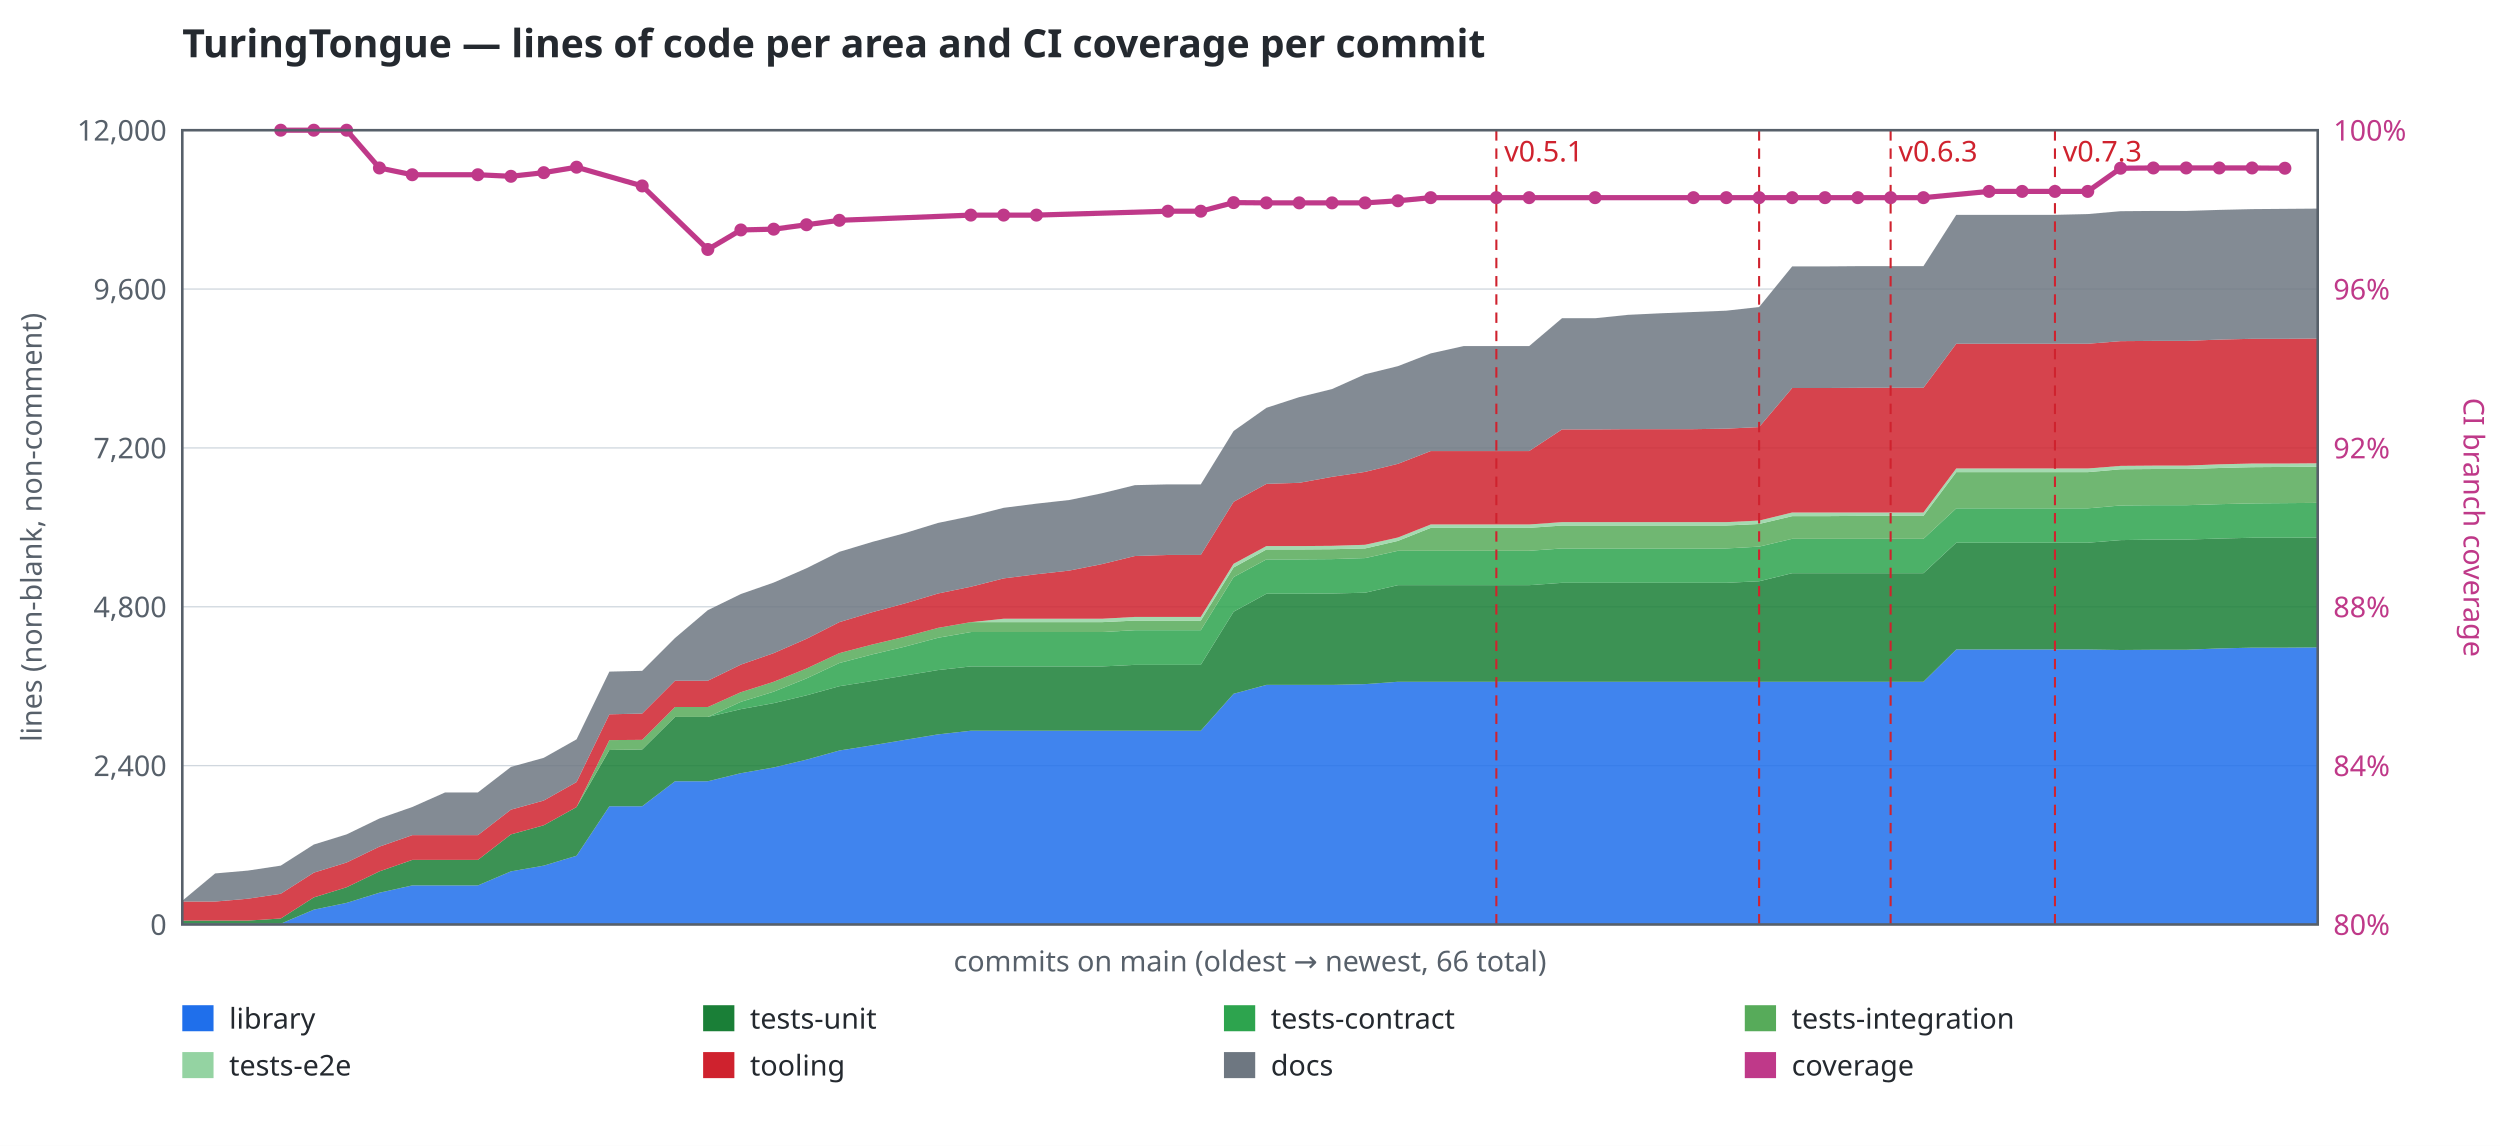
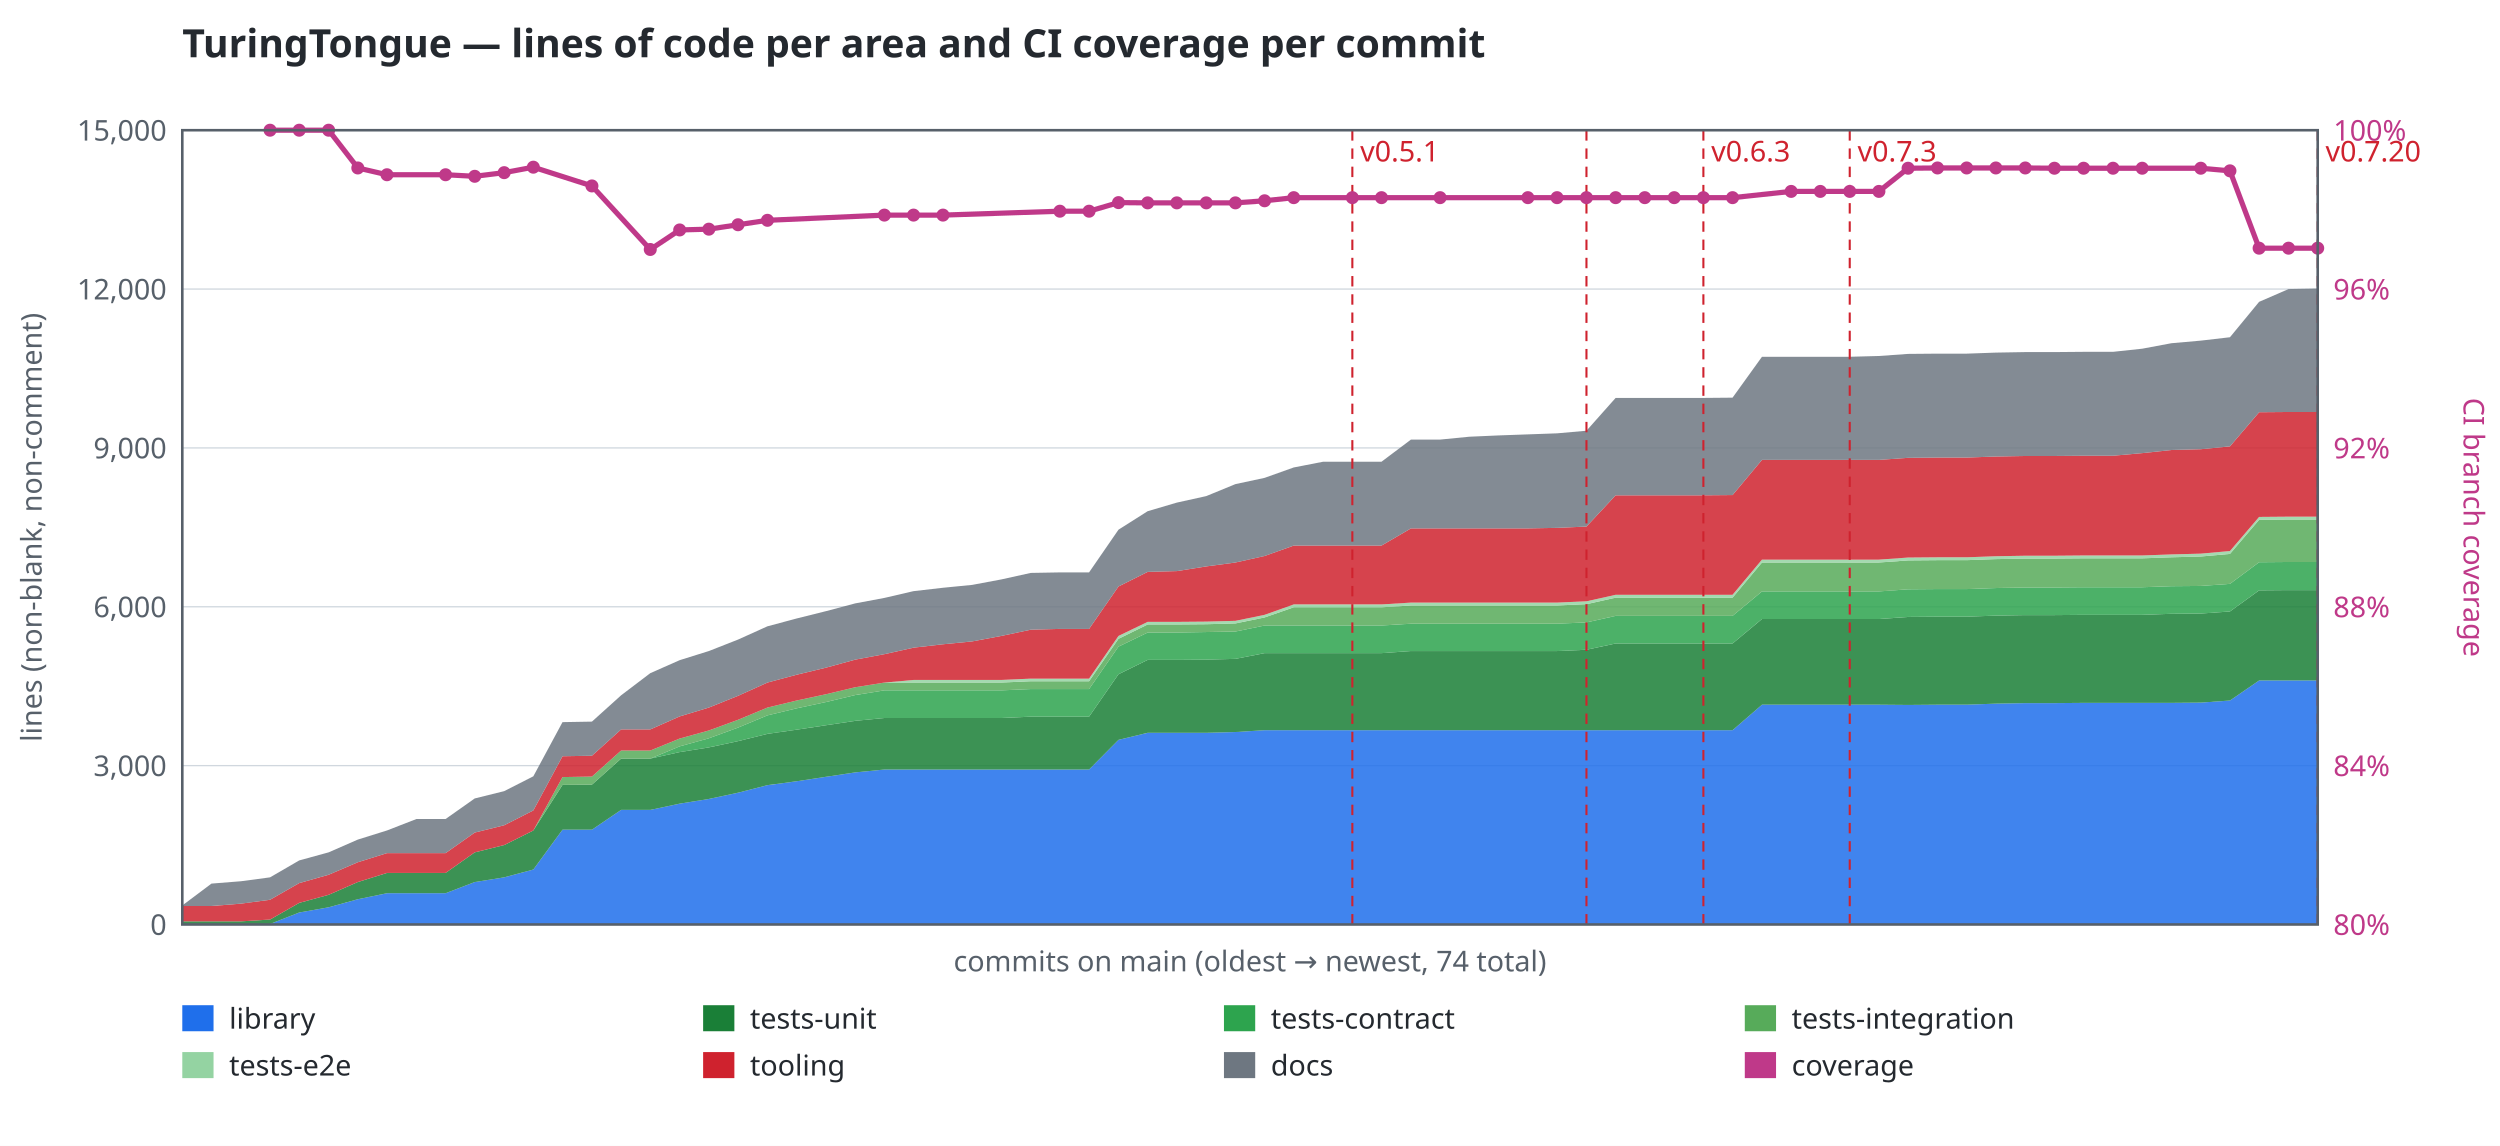
<svg xmlns="http://www.w3.org/2000/svg" width="960" height="440" viewBox="0 0 960 440" font-family="sans-serif" font-size="11">
  <rect width="960" height="440" fill="#ffffff" />
  <text x="70" y="22" font-size="15" font-weight="bold" fill="#24292f">TuringTongue — lines of code per area and CI coverage per commit</text>
  <line x1="70" x2="890" y1="355.0" y2="355.0" stroke="#d0d7de" stroke-width="0.5" />
  <text x="64" y="359.0" text-anchor="end" fill="#57606a">0</text>
  <text x="896" y="359.0" fill="#bf3989">80%</text>
  <line x1="70" x2="890" y1="294.0" y2="294.0" stroke="#d0d7de" stroke-width="0.5" />
-   <text x="64" y="298.0" text-anchor="end" fill="#57606a">2,400</text>
+   <text x="64" y="298.0" text-anchor="end" fill="#57606a">3,000</text>
  <text x="896" y="298.0" fill="#bf3989">84%</text>
  <line x1="70" x2="890" y1="233.0" y2="233.0" stroke="#d0d7de" stroke-width="0.5" />
-   <text x="64" y="237.0" text-anchor="end" fill="#57606a">4,800</text>
+   <text x="64" y="237.0" text-anchor="end" fill="#57606a">6,000</text>
  <text x="896" y="237.0" fill="#bf3989">88%</text>
  <line x1="70" x2="890" y1="172.0" y2="172.0" stroke="#d0d7de" stroke-width="0.5" />
-   <text x="64" y="176.0" text-anchor="end" fill="#57606a">7,200</text>
+   <text x="64" y="176.0" text-anchor="end" fill="#57606a">9,000</text>
  <text x="896" y="176.0" fill="#bf3989">92%</text>
  <line x1="70" x2="890" y1="111.0" y2="111.0" stroke="#d0d7de" stroke-width="0.5" />
-   <text x="64" y="115.0" text-anchor="end" fill="#57606a">9,600</text>
+   <text x="64" y="115.0" text-anchor="end" fill="#57606a">12,000</text>
  <text x="896" y="115.0" fill="#bf3989">96%</text>
  <line x1="70" x2="890" y1="50.0" y2="50.0" stroke="#d0d7de" stroke-width="0.5" />
-   <text x="64" y="54.0" text-anchor="end" fill="#57606a">12,000</text>
+   <text x="64" y="54.0" text-anchor="end" fill="#57606a">15,000</text>
  <text x="896" y="54.0" fill="#bf3989">100%</text>
-   <polygon points="70.0,354.7 82.6,354.7 95.2,354.7 107.8,354.7 120.5,349.3 133.1,346.7 145.7,342.8 158.3,340.0 170.9,340.0 183.5,340.0 196.2,334.6 208.8,332.4 221.4,328.6 234.0,309.6 246.6,309.6 259.2,300.0 271.8,300.0 284.5,296.9 297.1,294.7 309.7,291.7 322.3,288.2 334.9,286.2 347.5,284.1 360.2,282.0 372.8,280.6 385.4,280.6 398.0,280.6 410.6,280.6 423.2,280.6 435.8,280.6 448.5,280.6 461.1,280.6 473.7,266.4 486.3,263.0 498.9,263.0 511.5,263.0 524.2,262.7 536.8,261.8 549.4,261.8 562.0,261.8 574.6,261.8 587.2,261.8 599.8,261.8 612.5,261.8 625.1,261.8 637.7,261.8 650.3,261.8 662.9,261.8 675.5,261.8 688.2,261.8 700.8,261.8 713.4,261.8 726.0,261.8 738.6,261.8 751.2,249.4 763.8,249.4 776.5,249.4 789.1,249.4 801.7,249.4 814.3,249.6 826.9,249.5 839.5,249.5 852.2,249.0 864.8,248.7 877.4,248.7 890.0,248.6 890.0,355.0 877.4,355.0 864.8,355.0 852.2,355.0 839.5,355.0 826.9,355.0 814.3,355.0 801.7,355.0 789.1,355.0 776.5,355.0 763.8,355.0 751.2,355.0 738.6,355.0 726.0,355.0 713.4,355.0 700.8,355.0 688.2,355.0 675.5,355.0 662.9,355.0 650.3,355.0 637.7,355.0 625.1,355.0 612.5,355.0 599.8,355.0 587.2,355.0 574.6,355.0 562.0,355.0 549.4,355.0 536.8,355.0 524.2,355.0 511.5,355.0 498.9,355.0 486.3,355.0 473.7,355.0 461.1,355.0 448.5,355.0 435.8,355.0 423.2,355.0 410.6,355.0 398.0,355.0 385.4,355.0 372.8,355.0 360.2,355.0 347.5,355.0 334.9,355.0 322.3,355.0 309.7,355.0 297.1,355.0 284.5,355.0 271.8,355.0 259.2,355.0 246.6,355.0 234.0,355.0 221.4,355.0 208.8,355.0 196.2,355.0 183.5,355.0 170.9,355.0 158.3,355.0 145.7,355.0 133.1,355.0 120.5,355.0 107.8,355.0 95.2,355.0 82.6,355.0 70.0,355.0" fill="#1f6feb" fill-opacity="0.85" />
-   <polygon points="70.0,353.5 82.6,353.5 95.2,353.5 107.8,352.7 120.5,344.6 133.1,340.7 145.7,334.6 158.3,330.2 170.9,330.2 183.5,330.2 196.2,320.4 208.8,316.9 221.4,309.9 234.0,288.0 246.6,287.8 259.2,275.3 271.8,275.3 284.5,272.3 297.1,270.0 309.7,267.0 322.3,263.5 334.9,261.5 347.5,259.4 360.2,257.3 372.8,255.9 385.4,255.9 398.0,255.9 410.6,255.9 423.2,255.9 435.8,255.3 448.5,255.3 461.1,255.3 473.7,234.9 486.3,228.0 498.9,228.0 511.5,227.9 524.2,227.6 536.8,224.7 549.4,224.7 562.0,224.7 574.6,224.7 587.2,224.7 599.8,223.8 612.5,223.8 625.1,223.8 637.7,223.8 650.3,223.8 662.9,223.8 675.5,223.2 688.2,220.1 700.8,220.1 713.4,220.1 726.0,220.1 738.6,220.1 751.2,208.4 763.8,208.4 776.5,208.4 789.1,208.4 801.7,208.4 814.3,207.4 826.9,207.2 839.5,207.2 852.2,206.8 864.8,206.5 877.4,206.5 890.0,206.4 890.0,248.6 877.4,248.7 864.8,248.7 852.2,249.0 839.5,249.5 826.9,249.5 814.3,249.6 801.7,249.4 789.1,249.4 776.5,249.4 763.8,249.4 751.2,249.4 738.6,261.8 726.0,261.8 713.4,261.8 700.8,261.8 688.2,261.8 675.5,261.8 662.9,261.8 650.3,261.8 637.7,261.8 625.1,261.8 612.5,261.8 599.8,261.8 587.2,261.8 574.6,261.8 562.0,261.8 549.4,261.8 536.8,261.8 524.2,262.7 511.5,263.0 498.9,263.0 486.3,263.0 473.7,266.4 461.1,280.6 448.5,280.6 435.8,280.6 423.2,280.6 410.6,280.6 398.0,280.6 385.4,280.6 372.8,280.6 360.2,282.0 347.5,284.1 334.9,286.2 322.3,288.2 309.7,291.7 297.1,294.7 284.5,296.9 271.8,300.0 259.2,300.0 246.6,309.6 234.0,309.6 221.4,328.6 208.8,332.4 196.2,334.6 183.5,340.0 170.9,340.0 158.3,340.0 145.7,342.8 133.1,346.7 120.5,349.3 107.8,354.7 95.2,354.7 82.6,354.7 70.0,354.7" fill="#1a7f37" fill-opacity="0.85" />
-   <polygon points="70.0,353.5 82.6,353.5 95.2,353.5 107.8,352.7 120.5,344.6 133.1,340.7 145.7,334.6 158.3,330.2 170.9,330.2 183.5,330.2 196.2,320.4 208.8,316.9 221.4,309.9 234.0,288.0 246.6,287.8 259.2,275.3 271.8,275.3 284.5,269.5 297.1,265.6 309.7,260.5 322.3,254.6 334.9,251.3 347.5,248.3 360.2,244.9 372.8,242.7 385.4,242.7 398.0,242.7 410.6,242.7 423.2,242.7 435.8,242.0 448.5,242.0 461.1,242.0 473.7,221.6 486.3,214.8 498.9,214.8 511.5,214.7 524.2,214.3 536.8,211.5 549.4,211.5 562.0,211.5 574.6,211.5 587.2,211.5 599.8,210.6 612.5,210.6 625.1,210.6 637.7,210.6 650.3,210.6 662.9,210.6 675.5,209.9 688.2,206.9 700.8,206.9 713.4,206.9 726.0,206.9 738.6,206.9 751.2,195.2 763.8,195.2 776.5,195.2 789.1,195.2 801.7,195.2 814.3,194.1 826.9,194.0 839.5,194.0 852.2,193.6 864.8,193.3 877.4,193.2 890.0,193.1 890.0,206.4 877.4,206.5 864.8,206.5 852.2,206.8 839.5,207.2 826.9,207.2 814.3,207.4 801.7,208.4 789.1,208.4 776.5,208.4 763.8,208.4 751.2,208.4 738.6,220.1 726.0,220.1 713.4,220.1 700.8,220.1 688.2,220.1 675.5,223.2 662.9,223.8 650.3,223.8 637.7,223.8 625.1,223.8 612.5,223.8 599.8,223.8 587.2,224.7 574.6,224.7 562.0,224.7 549.4,224.7 536.8,224.7 524.2,227.6 511.5,227.9 498.9,228.0 486.3,228.0 473.7,234.9 461.1,255.3 448.5,255.3 435.8,255.3 423.2,255.9 410.6,255.9 398.0,255.9 385.4,255.9 372.8,255.9 360.2,257.3 347.5,259.4 334.9,261.5 322.3,263.5 309.7,267.0 297.1,270.0 284.5,272.3 271.8,275.3 259.2,275.3 246.6,287.8 234.0,288.0 221.4,309.9 208.8,316.9 196.2,320.4 183.5,330.2 170.9,330.2 158.3,330.2 145.7,334.6 133.1,340.7 120.5,344.6 107.8,352.7 95.2,353.5 82.6,353.5 70.0,353.5" fill="#2da44e" fill-opacity="0.85" />
-   <polygon points="70.0,353.5 82.6,353.5 95.2,353.5 107.8,352.7 120.5,344.6 133.1,340.7 145.7,334.6 158.3,330.2 170.9,330.2 183.5,330.2 196.2,320.4 208.8,316.9 221.4,309.9 234.0,284.2 246.6,284.1 259.2,271.5 271.8,271.5 284.5,265.8 297.1,261.8 309.7,256.7 322.3,250.8 334.9,247.5 347.5,244.5 360.2,241.1 372.8,238.9 385.4,238.9 398.0,238.9 410.6,238.9 423.2,238.9 435.8,238.3 448.5,238.3 461.1,238.3 473.7,217.9 486.3,211.0 498.9,211.0 511.5,210.9 524.2,210.6 536.8,207.7 549.4,202.7 562.0,202.7 574.6,202.7 587.2,202.7 599.8,201.8 612.5,201.8 625.1,201.8 637.7,201.8 650.3,201.8 662.9,201.8 675.5,201.2 688.2,198.2 700.8,198.2 713.4,198.1 726.0,198.1 738.6,198.1 751.2,181.3 763.8,181.3 776.5,181.3 789.1,181.3 801.7,181.3 814.3,180.2 826.9,180.1 839.5,180.1 852.2,179.7 864.8,179.4 877.4,179.3 890.0,179.2 890.0,193.1 877.4,193.2 864.8,193.3 852.2,193.6 839.5,194.0 826.9,194.0 814.3,194.1 801.7,195.2 789.1,195.2 776.5,195.2 763.8,195.2 751.2,195.2 738.6,206.9 726.0,206.9 713.4,206.9 700.8,206.9 688.2,206.9 675.5,209.9 662.9,210.6 650.3,210.6 637.7,210.6 625.1,210.6 612.5,210.6 599.8,210.6 587.2,211.5 574.6,211.5 562.0,211.5 549.4,211.5 536.8,211.5 524.2,214.3 511.5,214.7 498.9,214.8 486.3,214.8 473.7,221.6 461.1,242.0 448.5,242.0 435.8,242.0 423.2,242.7 410.6,242.7 398.0,242.7 385.4,242.7 372.8,242.7 360.2,244.9 347.5,248.3 334.9,251.3 322.3,254.6 309.7,260.5 297.1,265.6 284.5,269.5 271.8,275.3 259.2,275.3 246.6,287.8 234.0,288.0 221.4,309.9 208.8,316.9 196.2,320.4 183.5,330.2 170.9,330.2 158.3,330.2 145.7,334.6 133.1,340.7 120.5,344.6 107.8,352.7 95.2,353.5 82.6,353.5 70.0,353.5" fill="#57ab5a" fill-opacity="0.85" />
-   <polygon points="70.0,353.5 82.6,353.5 95.2,353.5 107.8,352.7 120.5,344.6 133.1,340.7 145.7,334.6 158.3,330.2 170.9,330.2 183.5,330.2 196.2,320.4 208.8,316.9 221.4,309.9 234.0,284.2 246.6,284.1 259.2,271.5 271.8,271.5 284.5,265.8 297.1,261.8 309.7,256.7 322.3,250.8 334.9,247.5 347.5,244.5 360.2,241.1 372.8,238.9 385.4,237.6 398.0,237.6 410.6,237.6 423.2,237.6 435.8,236.9 448.5,236.9 461.1,236.9 473.7,216.5 486.3,209.7 498.9,209.7 511.5,209.6 524.2,209.2 536.8,206.4 549.4,201.4 562.0,201.4 574.6,201.4 587.2,201.4 599.8,200.5 612.5,200.5 625.1,200.5 637.7,200.5 650.3,200.5 662.9,200.5 675.5,199.9 688.2,196.8 700.8,196.8 713.4,196.8 726.0,196.8 738.6,196.8 751.2,179.9 763.8,179.9 776.5,179.9 789.1,179.9 801.7,179.9 814.3,178.9 826.9,178.8 839.5,178.8 852.2,178.3 864.8,178.0 877.4,178.0 890.0,177.9 890.0,179.2 877.4,179.3 864.8,179.4 852.2,179.7 839.5,180.1 826.9,180.1 814.3,180.2 801.7,181.3 789.1,181.3 776.5,181.3 763.8,181.3 751.2,181.3 738.6,198.1 726.0,198.1 713.4,198.1 700.8,198.2 688.2,198.2 675.5,201.2 662.9,201.8 650.3,201.8 637.7,201.8 625.1,201.8 612.5,201.8 599.8,201.8 587.2,202.7 574.6,202.7 562.0,202.7 549.4,202.7 536.8,207.7 524.2,210.6 511.5,210.9 498.9,211.0 486.3,211.0 473.7,217.9 461.1,238.3 448.5,238.3 435.8,238.3 423.2,238.9 410.6,238.9 398.0,238.9 385.4,238.9 372.8,238.9 360.2,241.1 347.5,244.5 334.9,247.5 322.3,250.8 309.7,256.7 297.1,261.8 284.5,265.8 271.8,271.5 259.2,271.5 246.6,284.1 234.0,284.2 221.4,309.9 208.8,316.9 196.2,320.4 183.5,330.2 170.9,330.2 158.3,330.2 145.7,334.6 133.1,340.7 120.5,344.6 107.8,352.7 95.2,353.5 82.6,353.5 70.0,353.5" fill="#94d3a2" fill-opacity="0.85" />
-   <polygon points="70.0,346.2 82.6,346.2 95.2,345.1 107.8,343.2 120.5,335.1 133.1,331.2 145.7,325.1 158.3,320.7 170.9,320.7 183.5,320.7 196.2,310.9 208.8,307.4 221.4,300.3 234.0,274.3 246.6,274.0 259.2,261.4 271.8,261.4 284.5,255.2 297.1,250.8 309.7,245.3 322.3,238.9 334.9,235.1 347.5,231.7 360.2,227.9 372.8,225.3 385.4,222.1 398.0,220.5 410.6,219.1 423.2,216.6 435.8,213.5 448.5,213.1 461.1,213.1 473.7,192.7 486.3,185.8 498.9,185.4 511.5,183.1 524.2,181.2 536.8,178.1 549.4,173.2 562.0,173.2 574.6,173.2 587.2,173.2 599.8,164.9 612.5,164.9 625.1,164.8 637.7,164.8 650.3,164.8 662.9,164.6 675.5,164.0 688.2,149.0 700.8,149.0 713.4,148.9 726.0,148.9 738.6,148.9 751.2,132.0 763.8,132.0 776.5,132.0 789.1,132.0 801.7,132.0 814.3,131.0 826.9,130.9 839.5,130.9 852.2,130.4 864.8,130.1 877.4,130.1 890.0,130.0 890.0,177.9 877.4,178.0 864.8,178.0 852.2,178.3 839.5,178.8 826.9,178.8 814.3,178.9 801.7,179.9 789.1,179.9 776.5,179.9 763.8,179.9 751.2,179.9 738.6,196.8 726.0,196.8 713.4,196.8 700.8,196.8 688.2,196.8 675.5,199.9 662.9,200.5 650.3,200.5 637.7,200.5 625.1,200.5 612.5,200.5 599.8,200.5 587.2,201.4 574.6,201.4 562.0,201.4 549.4,201.4 536.8,206.4 524.2,209.2 511.5,209.6 498.9,209.7 486.3,209.7 473.7,216.5 461.1,236.9 448.5,236.9 435.8,236.9 423.2,237.6 410.6,237.6 398.0,237.6 385.4,237.6 372.8,238.9 360.2,241.1 347.5,244.5 334.9,247.5 322.3,250.8 309.7,256.7 297.1,261.8 284.5,265.8 271.8,271.5 259.2,271.5 246.6,284.1 234.0,284.2 221.4,309.9 208.8,316.9 196.2,320.4 183.5,330.2 170.9,330.2 158.3,330.2 145.7,334.6 133.1,340.7 120.5,344.6 107.8,352.7 95.2,353.5 82.6,353.5 70.0,353.5" fill="#cf222e" fill-opacity="0.85" />
-   <polygon points="70.0,345.9 82.6,335.4 95.2,334.3 107.8,332.4 120.5,324.3 133.1,320.4 145.7,314.3 158.3,309.9 170.9,304.3 183.5,304.3 196.2,294.5 208.8,291.0 221.4,283.9 234.0,257.9 246.6,257.6 259.2,245.0 271.8,234.3 284.5,228.1 297.1,223.7 309.7,218.2 322.3,211.9 334.9,208.1 347.5,204.7 360.2,200.8 372.8,198.2 385.4,195.0 398.0,193.4 410.6,192.0 423.2,189.4 435.8,186.3 448.5,186.0 461.1,186.0 473.7,165.5 486.3,156.6 498.9,152.5 511.5,149.4 524.2,143.7 536.8,140.6 549.4,135.7 562.0,132.9 574.6,132.9 587.2,132.9 599.8,122.2 612.5,122.2 625.1,120.9 637.7,120.3 650.3,119.8 662.9,119.3 675.5,117.9 688.2,102.3 700.8,102.3 713.4,102.2 726.0,102.2 738.6,102.2 751.2,82.5 763.8,82.5 776.5,82.5 789.1,82.5 801.7,82.2 814.3,81.1 826.9,81.0 839.5,81.0 852.2,80.6 864.8,80.3 877.4,80.2 890.0,80.1 890.0,130.0 877.4,130.1 864.8,130.1 852.2,130.4 839.5,130.9 826.9,130.9 814.3,131.0 801.7,132.0 789.1,132.0 776.5,132.0 763.8,132.0 751.2,132.0 738.6,148.9 726.0,148.9 713.4,148.9 700.8,149.0 688.2,149.0 675.5,164.0 662.9,164.6 650.3,164.8 637.7,164.8 625.1,164.8 612.5,164.9 599.8,164.9 587.2,173.2 574.6,173.2 562.0,173.2 549.4,173.2 536.8,178.1 524.2,181.2 511.5,183.1 498.9,185.4 486.3,185.8 473.7,192.7 461.1,213.1 448.5,213.1 435.8,213.5 423.2,216.6 410.6,219.1 398.0,220.5 385.4,222.1 372.8,225.3 360.2,227.9 347.5,231.7 334.9,235.1 322.3,238.9 309.7,245.3 297.1,250.8 284.5,255.2 271.8,261.4 259.2,261.4 246.6,274.0 234.0,274.3 221.4,300.3 208.8,307.4 196.2,310.9 183.5,320.7 170.9,320.7 158.3,320.7 145.7,325.1 133.1,331.2 120.5,335.1 107.8,343.2 95.2,345.1 82.6,346.2 70.0,346.2" fill="#6e7781" fill-opacity="0.85" />
-   <line x1="574.6" x2="574.6" y1="50" y2="355" stroke="#cf222e" stroke-width="0.8" stroke-dasharray="4,3" />
-   <line x1="675.5" x2="675.5" y1="50" y2="355" stroke="#cf222e" stroke-width="0.8" stroke-dasharray="4,3" />
-   <line x1="726.0" x2="726.0" y1="50" y2="355" stroke="#cf222e" stroke-width="0.8" stroke-dasharray="4,3" />
-   <line x1="789.1" x2="789.1" y1="50" y2="355" stroke="#cf222e" stroke-width="0.8" stroke-dasharray="4,3" />
-   <text x="577.6" y="62" fill="#cf222e">v0.5.1</text>
-   <text x="729.0" y="62" fill="#cf222e">v0.6.3</text>
-   <text x="792.1" y="62" fill="#cf222e">v0.7.3</text>
-   <polyline points="107.8,50.0 120.5,50.0 133.1,50.0 145.7,64.5 158.3,67.1 183.5,67.1 196.2,67.7 208.8,66.3 221.4,64.2 246.6,71.4 271.8,95.8 284.5,88.3 297.1,88.0 309.7,86.3 322.3,84.6 372.8,82.6 385.4,82.6 398.0,82.6 448.5,81.1 461.1,81.1 473.7,77.8 486.3,77.9 498.9,77.9 511.5,77.9 524.2,77.9 536.8,77.1 549.4,75.9 574.6,75.9 587.2,75.9 612.5,75.9 650.3,75.9 662.9,75.9 675.5,75.9 688.2,75.9 700.8,75.9 713.4,75.9 726.0,75.9 738.6,75.9 763.8,73.5 776.5,73.5 789.1,73.5 801.7,73.5 814.3,64.6 826.9,64.5 839.5,64.5 852.2,64.5 864.8,64.5 877.4,64.6" fill="none" stroke="#bf3989" stroke-width="2" />
-   <circle cx="107.8" cy="50.0" r="2.5" fill="#bf3989" />
-   <circle cx="120.5" cy="50.0" r="2.5" fill="#bf3989" />
-   <circle cx="133.1" cy="50.0" r="2.5" fill="#bf3989" />
-   <circle cx="145.7" cy="64.5" r="2.5" fill="#bf3989" />
-   <circle cx="158.3" cy="67.1" r="2.5" fill="#bf3989" />
-   <circle cx="183.5" cy="67.1" r="2.5" fill="#bf3989" />
-   <circle cx="196.2" cy="67.7" r="2.5" fill="#bf3989" />
-   <circle cx="208.8" cy="66.3" r="2.5" fill="#bf3989" />
-   <circle cx="221.4" cy="64.2" r="2.5" fill="#bf3989" />
-   <circle cx="246.6" cy="71.4" r="2.5" fill="#bf3989" />
-   <circle cx="271.8" cy="95.8" r="2.5" fill="#bf3989" />
-   <circle cx="284.5" cy="88.3" r="2.5" fill="#bf3989" />
-   <circle cx="297.1" cy="88.0" r="2.5" fill="#bf3989" />
-   <circle cx="309.7" cy="86.3" r="2.5" fill="#bf3989" />
-   <circle cx="322.3" cy="84.6" r="2.5" fill="#bf3989" />
-   <circle cx="372.8" cy="82.6" r="2.5" fill="#bf3989" />
-   <circle cx="385.4" cy="82.6" r="2.5" fill="#bf3989" />
-   <circle cx="398.0" cy="82.6" r="2.5" fill="#bf3989" />
-   <circle cx="448.5" cy="81.1" r="2.5" fill="#bf3989" />
-   <circle cx="461.1" cy="81.1" r="2.5" fill="#bf3989" />
-   <circle cx="473.7" cy="77.8" r="2.5" fill="#bf3989" />
-   <circle cx="486.3" cy="77.9" r="2.5" fill="#bf3989" />
-   <circle cx="498.9" cy="77.9" r="2.5" fill="#bf3989" />
-   <circle cx="511.5" cy="77.9" r="2.5" fill="#bf3989" />
-   <circle cx="524.2" cy="77.9" r="2.5" fill="#bf3989" />
-   <circle cx="536.8" cy="77.1" r="2.5" fill="#bf3989" />
-   <circle cx="549.4" cy="75.9" r="2.5" fill="#bf3989" />
-   <circle cx="574.6" cy="75.9" r="2.5" fill="#bf3989" />
-   <circle cx="587.2" cy="75.9" r="2.5" fill="#bf3989" />
-   <circle cx="612.5" cy="75.9" r="2.5" fill="#bf3989" />
-   <circle cx="650.3" cy="75.9" r="2.5" fill="#bf3989" />
-   <circle cx="662.9" cy="75.9" r="2.5" fill="#bf3989" />
-   <circle cx="675.5" cy="75.9" r="2.5" fill="#bf3989" />
-   <circle cx="688.2" cy="75.9" r="2.5" fill="#bf3989" />
-   <circle cx="700.8" cy="75.9" r="2.5" fill="#bf3989" />
-   <circle cx="713.4" cy="75.9" r="2.5" fill="#bf3989" />
-   <circle cx="726.0" cy="75.9" r="2.5" fill="#bf3989" />
-   <circle cx="738.6" cy="75.9" r="2.5" fill="#bf3989" />
-   <circle cx="763.8" cy="73.5" r="2.5" fill="#bf3989" />
-   <circle cx="776.5" cy="73.5" r="2.5" fill="#bf3989" />
-   <circle cx="789.1" cy="73.5" r="2.5" fill="#bf3989" />
-   <circle cx="801.7" cy="73.5" r="2.5" fill="#bf3989" />
-   <circle cx="814.3" cy="64.6" r="2.5" fill="#bf3989" />
-   <circle cx="826.9" cy="64.5" r="2.5" fill="#bf3989" />
-   <circle cx="839.5" cy="64.5" r="2.5" fill="#bf3989" />
-   <circle cx="852.2" cy="64.5" r="2.5" fill="#bf3989" />
-   <circle cx="864.8" cy="64.5" r="2.5" fill="#bf3989" />
-   <circle cx="877.4" cy="64.6" r="2.5" fill="#bf3989" />
+   <polygon points="70.0,354.8 81.2,354.8 92.5,354.8 103.7,354.8 114.9,350.4 126.2,348.4 137.4,345.3 148.6,343.0 159.9,343.0 171.1,343.0 182.3,338.7 193.6,336.9 204.8,333.9 216.0,318.6 227.3,318.6 238.5,311.0 249.7,311.0 261.0,308.6 272.2,306.8 283.4,304.4 294.7,301.5 305.9,300.0 317.1,298.3 328.4,296.6 339.6,295.5 350.8,295.5 362.1,295.5 373.3,295.5 384.5,295.5 395.8,295.5 407.0,295.5 418.2,295.5 429.5,284.1 440.7,281.4 451.9,281.4 463.2,281.4 474.4,281.1 485.6,280.4 496.8,280.4 508.1,280.4 519.3,280.4 530.5,280.4 541.8,280.4 553.0,280.4 564.2,280.4 575.5,280.4 586.7,280.4 597.9,280.4 609.2,280.4 620.4,280.4 631.6,280.4 642.9,280.4 654.1,280.4 665.3,280.4 676.6,270.6 687.8,270.6 699.0,270.6 710.3,270.6 721.5,270.6 732.7,270.7 744.0,270.6 755.2,270.6 766.4,270.2 777.7,270.0 788.9,270.0 800.1,269.9 811.4,269.9 822.6,269.9 833.8,269.9 845.1,269.8 856.3,269.0 867.5,261.3 878.8,261.3 890.0,261.3 890.0,355.0 878.8,355.0 867.5,355.0 856.3,355.0 845.1,355.0 833.8,355.0 822.6,355.0 811.4,355.0 800.1,355.0 788.9,355.0 777.7,355.0 766.4,355.0 755.2,355.0 744.0,355.0 732.7,355.0 721.5,355.0 710.3,355.0 699.0,355.0 687.8,355.0 676.6,355.0 665.3,355.0 654.1,355.0 642.9,355.0 631.6,355.0 620.4,355.0 609.2,355.0 597.9,355.0 586.7,355.0 575.5,355.0 564.2,355.0 553.0,355.0 541.8,355.0 530.5,355.0 519.3,355.0 508.1,355.0 496.8,355.0 485.6,355.0 474.4,355.0 463.2,355.0 451.9,355.0 440.7,355.0 429.5,355.0 418.2,355.0 407.0,355.0 395.8,355.0 384.5,355.0 373.3,355.0 362.1,355.0 350.8,355.0 339.6,355.0 328.4,355.0 317.1,355.0 305.9,355.0 294.7,355.0 283.4,355.0 272.2,355.0 261.0,355.0 249.7,355.0 238.5,355.0 227.3,355.0 216.0,355.0 204.8,355.0 193.6,355.0 182.3,355.0 171.1,355.0 159.9,355.0 148.6,355.0 137.4,355.0 126.2,355.0 114.9,355.0 103.7,355.0 92.5,355.0 81.2,355.0 70.0,355.0" fill="#1f6feb" fill-opacity="0.85" />
+   <polygon points="70.0,353.8 81.2,353.8 92.5,353.8 103.7,353.1 114.9,346.7 126.2,343.6 137.4,338.7 148.6,335.2 159.9,335.2 171.1,335.2 182.3,327.3 193.6,324.5 204.8,318.9 216.0,301.4 227.3,301.3 238.5,291.3 249.7,291.3 261.0,288.8 272.2,287.0 283.4,284.6 294.7,281.8 305.9,280.2 317.1,278.5 328.4,276.8 339.6,275.7 350.8,275.7 362.1,275.7 373.3,275.7 384.5,275.7 395.8,275.2 407.0,275.2 418.2,275.2 429.5,258.9 440.7,253.4 451.9,253.4 463.2,253.3 474.4,253.0 485.6,250.8 496.8,250.8 508.1,250.8 519.3,250.8 530.5,250.8 541.8,250.0 553.0,250.0 564.2,250.0 575.5,250.0 586.7,250.0 597.9,250.0 609.2,249.5 620.4,247.1 631.6,247.1 642.9,247.1 654.1,247.1 665.3,247.1 676.6,237.7 687.8,237.7 699.0,237.7 710.3,237.7 721.5,237.7 732.7,236.9 744.0,236.8 755.2,236.8 766.4,236.4 777.7,236.2 788.9,236.2 800.1,236.1 811.4,236.1 822.6,236.1 833.8,235.7 845.1,235.6 856.3,234.8 867.5,226.7 878.8,226.6 890.0,226.6 890.0,261.3 878.8,261.3 867.5,261.3 856.3,269.0 845.1,269.8 833.8,269.9 822.6,269.9 811.4,269.9 800.1,269.9 788.9,270.0 777.7,270.0 766.4,270.2 755.2,270.6 744.0,270.6 732.7,270.7 721.5,270.6 710.3,270.6 699.0,270.6 687.8,270.6 676.6,270.6 665.3,280.4 654.1,280.4 642.9,280.4 631.6,280.4 620.4,280.4 609.2,280.4 597.9,280.4 586.7,280.4 575.5,280.4 564.2,280.4 553.0,280.4 541.8,280.4 530.5,280.4 519.3,280.4 508.1,280.4 496.8,280.4 485.6,280.4 474.4,281.1 463.2,281.4 451.9,281.4 440.7,281.4 429.5,284.1 418.2,295.5 407.0,295.5 395.8,295.5 384.5,295.5 373.3,295.5 362.1,295.5 350.8,295.5 339.6,295.5 328.4,296.6 317.1,298.3 305.9,300.0 294.7,301.5 283.4,304.4 272.2,306.8 261.0,308.6 249.7,311.0 238.5,311.0 227.3,318.6 216.0,318.6 204.8,333.9 193.6,336.9 182.3,338.7 171.1,343.0 159.9,343.0 148.6,343.0 137.4,345.3 126.2,348.4 114.9,350.4 103.7,354.8 92.5,354.8 81.2,354.8 70.0,354.8" fill="#1a7f37" fill-opacity="0.85" />
+   <polygon points="70.0,353.8 81.2,353.8 92.5,353.8 103.7,353.1 114.9,346.7 126.2,343.6 137.4,338.7 148.6,335.2 159.9,335.2 171.1,335.2 182.3,327.3 193.6,324.5 204.8,318.9 216.0,301.4 227.3,301.3 238.5,291.3 249.7,291.3 261.0,286.6 272.2,283.5 283.4,279.4 294.7,274.7 305.9,272.0 317.1,269.6 328.4,266.9 339.6,265.1 350.8,265.1 362.1,265.1 373.3,265.1 384.5,265.1 395.8,264.6 407.0,264.6 418.2,264.6 429.5,248.3 440.7,242.9 451.9,242.9 463.2,242.7 474.4,242.5 485.6,240.2 496.8,240.2 508.1,240.2 519.3,240.2 530.5,240.2 541.8,239.5 553.0,239.5 564.2,239.5 575.5,239.5 586.7,239.5 597.9,239.5 609.2,239.0 620.4,236.5 631.6,236.5 642.9,236.5 654.1,236.5 665.3,236.5 676.6,227.1 687.8,227.1 699.0,227.1 710.3,227.1 721.5,227.1 732.7,226.3 744.0,226.2 755.2,226.2 766.4,225.8 777.7,225.6 788.9,225.6 800.1,225.5 811.4,225.5 822.6,225.5 833.8,225.1 845.1,225.0 856.3,224.2 867.5,215.9 878.8,215.8 890.0,215.8 890.0,226.6 878.8,226.6 867.5,226.7 856.3,234.8 845.1,235.6 833.8,235.7 822.6,236.1 811.4,236.1 800.1,236.1 788.9,236.2 777.7,236.2 766.4,236.4 755.2,236.8 744.0,236.8 732.7,236.9 721.5,237.7 710.3,237.7 699.0,237.7 687.8,237.7 676.6,237.7 665.3,247.1 654.1,247.1 642.9,247.1 631.6,247.1 620.4,247.1 609.2,249.5 597.9,250.0 586.7,250.0 575.5,250.0 564.2,250.0 553.0,250.0 541.8,250.0 530.5,250.8 519.3,250.8 508.1,250.8 496.8,250.8 485.6,250.8 474.4,253.0 463.2,253.3 451.9,253.4 440.7,253.4 429.5,258.9 418.2,275.2 407.0,275.2 395.8,275.2 384.5,275.7 373.3,275.7 362.1,275.7 350.8,275.7 339.6,275.7 328.4,276.8 317.1,278.5 305.9,280.2 294.7,281.8 283.4,284.6 272.2,287.0 261.0,288.8 249.7,291.3 238.5,291.3 227.3,301.3 216.0,301.4 204.8,318.9 193.6,324.5 182.3,327.3 171.1,335.2 159.9,335.2 148.6,335.2 137.4,338.7 126.2,343.6 114.9,346.7 103.7,353.1 92.5,353.8 81.2,353.8 70.0,353.8" fill="#2da44e" fill-opacity="0.85" />
+   <polygon points="70.0,353.8 81.2,353.8 92.5,353.8 103.7,353.1 114.9,346.7 126.2,343.6 137.4,338.7 148.6,335.2 159.9,335.2 171.1,335.2 182.3,327.3 193.6,324.5 204.8,318.9 216.0,298.4 227.3,298.2 238.5,288.2 249.7,288.2 261.0,283.6 272.2,280.5 283.4,276.4 294.7,271.7 305.9,269.0 317.1,266.6 328.4,263.9 339.6,262.1 350.8,262.1 362.1,262.1 373.3,262.1 384.5,262.1 395.8,261.6 407.0,261.6 418.2,261.6 429.5,245.3 440.7,239.8 451.9,239.8 463.2,239.7 474.4,239.4 485.6,237.1 496.8,233.2 508.1,233.2 519.3,233.2 530.5,233.2 541.8,232.5 553.0,232.5 564.2,232.5 575.5,232.5 586.7,232.5 597.9,232.5 609.2,232.0 620.4,229.5 631.6,229.5 642.9,229.5 654.1,229.5 665.3,229.5 676.6,216.0 687.8,216.0 699.0,216.0 710.3,216.0 721.5,216.0 732.7,215.2 744.0,215.1 755.2,215.1 766.4,214.7 777.7,214.5 788.9,214.5 800.1,214.4 811.4,214.4 822.6,214.4 833.8,214.0 845.1,213.7 856.3,212.7 867.5,199.6 878.8,199.5 890.0,199.5 890.0,215.8 878.8,215.8 867.5,215.9 856.3,224.2 845.1,225.0 833.8,225.1 822.6,225.5 811.4,225.5 800.1,225.5 788.9,225.6 777.7,225.6 766.4,225.8 755.2,226.2 744.0,226.2 732.7,226.3 721.5,227.1 710.3,227.1 699.0,227.1 687.8,227.1 676.6,227.1 665.3,236.5 654.1,236.5 642.9,236.5 631.6,236.5 620.4,236.5 609.2,239.0 597.9,239.5 586.7,239.5 575.5,239.5 564.2,239.5 553.0,239.5 541.8,239.5 530.5,240.2 519.3,240.2 508.1,240.2 496.8,240.2 485.6,240.2 474.4,242.5 463.2,242.7 451.9,242.9 440.7,242.9 429.5,248.3 418.2,264.6 407.0,264.6 395.8,264.6 384.5,265.1 373.3,265.1 362.1,265.1 350.8,265.1 339.6,265.1 328.4,266.9 317.1,269.6 305.9,272.0 294.7,274.7 283.4,279.4 272.2,283.5 261.0,286.6 249.7,291.3 238.5,291.3 227.3,301.3 216.0,301.4 204.8,318.9 193.6,324.5 182.3,327.3 171.1,335.2 159.9,335.2 148.6,335.2 137.4,338.7 126.2,343.6 114.9,346.7 103.7,353.1 92.5,353.8 81.2,353.8 70.0,353.8" fill="#57ab5a" fill-opacity="0.85" />
+   <polygon points="70.0,353.8 81.2,353.8 92.5,353.8 103.7,353.1 114.9,346.7 126.2,343.6 137.4,338.7 148.6,335.2 159.9,335.2 171.1,335.2 182.3,327.3 193.6,324.5 204.8,318.9 216.0,298.4 227.3,298.2 238.5,288.2 249.7,288.2 261.0,283.6 272.2,280.5 283.4,276.4 294.7,271.7 305.9,269.0 317.1,266.6 328.4,263.9 339.6,262.1 350.8,261.1 362.1,261.1 373.3,261.1 384.5,261.1 395.8,260.6 407.0,260.6 418.2,260.6 429.5,244.2 440.7,238.8 451.9,238.8 463.2,238.7 474.4,238.4 485.6,236.1 496.8,232.1 508.1,232.1 519.3,232.1 530.5,232.1 541.8,231.4 553.0,231.4 564.2,231.4 575.5,231.4 586.7,231.4 597.9,231.4 609.2,230.9 620.4,228.4 631.6,228.4 642.9,228.4 654.1,228.4 665.3,228.4 676.6,214.9 687.8,214.9 699.0,214.9 710.3,214.9 721.5,214.9 732.7,214.1 744.0,214.0 755.2,214.0 766.4,213.6 777.7,213.4 788.9,213.4 800.1,213.3 811.4,213.3 822.6,213.3 833.8,212.9 845.1,212.6 856.3,211.6 867.5,198.5 878.8,198.4 890.0,198.4 890.0,199.5 878.8,199.5 867.5,199.6 856.3,212.7 845.1,213.7 833.8,214.0 822.6,214.4 811.4,214.4 800.1,214.4 788.9,214.5 777.7,214.5 766.4,214.7 755.2,215.1 744.0,215.1 732.7,215.2 721.5,216.0 710.3,216.0 699.0,216.0 687.8,216.0 676.6,216.0 665.3,229.5 654.1,229.5 642.9,229.5 631.6,229.5 620.4,229.5 609.2,232.0 597.9,232.5 586.7,232.5 575.5,232.5 564.2,232.5 553.0,232.5 541.8,232.5 530.5,233.2 519.3,233.2 508.1,233.2 496.8,233.2 485.6,237.1 474.4,239.4 463.2,239.7 451.9,239.8 440.7,239.8 429.5,245.3 418.2,261.6 407.0,261.6 395.8,261.6 384.5,262.1 373.3,262.1 362.1,262.1 350.8,262.1 339.6,262.1 328.4,263.9 317.1,266.6 305.9,269.0 294.7,271.7 283.4,276.4 272.2,280.5 261.0,283.6 249.7,288.2 238.5,288.2 227.3,298.2 216.0,298.4 204.8,318.9 193.6,324.5 182.3,327.3 171.1,335.2 159.9,335.2 148.6,335.2 137.4,338.7 126.2,343.6 114.9,346.7 103.7,353.1 92.5,353.8 81.2,353.8 70.0,353.8" fill="#94d3a2" fill-opacity="0.85" />
+   <polygon points="70.0,347.9 81.2,347.9 92.5,347.0 103.7,345.5 114.9,339.1 126.2,335.9 137.4,331.1 148.6,327.6 159.9,327.6 171.1,327.6 182.3,319.7 193.6,316.9 204.8,311.2 216.0,290.4 227.3,290.2 238.5,280.1 249.7,280.1 261.0,275.1 272.2,271.7 283.4,267.2 294.7,262.1 305.9,259.1 317.1,256.4 328.4,253.3 339.6,251.2 350.8,248.7 362.1,247.4 373.3,246.3 384.5,244.2 395.8,241.8 407.0,241.5 418.2,241.5 429.5,225.2 440.7,219.6 451.9,219.3 463.2,217.5 474.4,216.0 485.6,213.5 496.8,209.5 508.1,209.5 519.3,209.5 530.5,209.5 541.8,202.9 553.0,202.9 564.2,202.9 575.5,202.9 586.7,202.9 597.9,202.7 609.2,202.2 620.4,190.2 631.6,190.2 642.9,190.2 654.1,190.2 665.3,190.1 676.6,176.6 687.8,176.6 699.0,176.6 710.3,176.6 721.5,176.6 732.7,175.8 744.0,175.7 755.2,175.7 766.4,175.3 777.7,175.1 788.9,175.1 800.1,175.0 811.4,175.0 822.6,174.0 833.8,172.8 845.1,172.5 856.3,171.4 867.5,158.3 878.8,158.2 890.0,158.2 890.0,198.4 878.8,198.4 867.5,198.5 856.3,211.6 845.1,212.6 833.8,212.9 822.6,213.3 811.4,213.3 800.1,213.3 788.9,213.4 777.7,213.4 766.4,213.6 755.2,214.0 744.0,214.0 732.7,214.1 721.5,214.9 710.3,214.9 699.0,214.9 687.8,214.9 676.6,214.9 665.3,228.4 654.1,228.4 642.9,228.4 631.6,228.4 620.4,228.4 609.2,230.9 597.9,231.4 586.7,231.4 575.5,231.4 564.2,231.4 553.0,231.4 541.8,231.4 530.5,232.1 519.3,232.1 508.1,232.1 496.8,232.1 485.6,236.1 474.4,238.4 463.2,238.7 451.9,238.8 440.7,238.8 429.5,244.2 418.2,260.6 407.0,260.6 395.8,260.6 384.5,261.1 373.3,261.1 362.1,261.1 350.8,261.1 339.6,262.1 328.4,263.9 317.1,266.6 305.9,269.0 294.7,271.7 283.4,276.4 272.2,280.5 261.0,283.6 249.7,288.2 238.5,288.2 227.3,298.2 216.0,298.4 204.8,318.9 193.6,324.5 182.3,327.3 171.1,335.2 159.9,335.2 148.6,335.2 137.4,338.7 126.2,343.6 114.9,346.7 103.7,353.1 92.5,353.8 81.2,353.8 70.0,353.8" fill="#cf222e" fill-opacity="0.85" />
+   <polygon points="70.0,347.7 81.2,339.3 92.5,338.4 103.7,336.9 114.9,330.4 126.2,327.3 137.4,322.4 148.6,318.9 159.9,314.5 171.1,314.5 182.3,306.6 193.6,303.8 204.8,298.1 216.0,277.3 227.3,277.1 238.5,267.0 249.7,258.5 261.0,253.5 272.2,250.0 283.4,245.6 294.7,240.5 305.9,237.5 317.1,234.7 328.4,231.7 339.6,229.6 350.8,227.0 362.1,225.7 373.3,224.6 384.5,222.5 395.8,220.0 407.0,219.8 418.2,219.8 429.5,203.4 440.7,196.3 451.9,193.0 463.2,190.5 474.4,185.9 485.6,183.5 496.8,179.5 508.1,177.3 519.3,177.3 530.5,177.3 541.8,168.8 553.0,168.8 564.2,167.7 575.5,167.2 586.7,166.8 597.9,166.4 609.2,165.4 620.4,152.8 631.6,152.8 642.9,152.8 654.1,152.8 665.3,152.7 676.6,137.0 687.8,137.0 699.0,137.0 710.3,137.0 721.5,136.7 732.7,135.9 744.0,135.8 755.2,135.8 766.4,135.4 777.7,135.2 788.9,135.2 800.1,135.1 811.4,135.1 822.6,133.9 833.8,131.8 845.1,130.8 856.3,129.5 867.5,115.9 878.8,111.0 890.0,110.8 890.0,158.2 878.8,158.2 867.5,158.3 856.3,171.4 845.1,172.5 833.8,172.8 822.6,174.0 811.4,175.0 800.1,175.0 788.9,175.1 777.7,175.1 766.4,175.3 755.2,175.7 744.0,175.7 732.7,175.8 721.5,176.6 710.3,176.6 699.0,176.6 687.8,176.6 676.6,176.6 665.3,190.1 654.1,190.2 642.9,190.2 631.6,190.2 620.4,190.2 609.2,202.2 597.9,202.7 586.7,202.9 575.5,202.9 564.2,202.9 553.0,202.9 541.8,202.9 530.5,209.5 519.3,209.5 508.1,209.5 496.8,209.5 485.6,213.5 474.4,216.0 463.2,217.5 451.9,219.3 440.7,219.6 429.5,225.2 418.2,241.5 407.0,241.5 395.8,241.8 384.5,244.2 373.3,246.3 362.1,247.4 350.8,248.7 339.6,251.2 328.4,253.3 317.1,256.4 305.9,259.1 294.7,262.1 283.4,267.2 272.2,271.7 261.0,275.1 249.7,280.1 238.5,280.1 227.3,290.2 216.0,290.4 204.8,311.2 193.6,316.9 182.3,319.7 171.1,327.6 159.9,327.6 148.6,327.6 137.4,331.1 126.2,335.9 114.9,339.1 103.7,345.5 92.5,347.0 81.2,347.9 70.0,347.9" fill="#6e7781" fill-opacity="0.85" />
+   <line x1="519.3" x2="519.3" y1="50" y2="355" stroke="#cf222e" stroke-width="0.8" stroke-dasharray="4,3" />
+   <line x1="609.2" x2="609.2" y1="50" y2="355" stroke="#cf222e" stroke-width="0.8" stroke-dasharray="4,3" />
+   <line x1="654.1" x2="654.1" y1="50" y2="355" stroke="#cf222e" stroke-width="0.8" stroke-dasharray="4,3" />
+   <line x1="710.3" x2="710.3" y1="50" y2="355" stroke="#cf222e" stroke-width="0.8" stroke-dasharray="4,3" />
+   <line x1="890.0" x2="890.0" y1="50" y2="355" stroke="#cf222e" stroke-width="0.8" stroke-dasharray="4,3" />
+   <text x="522.3" y="62" fill="#cf222e">v0.5.1</text>
+   <text x="657.1" y="62" fill="#cf222e">v0.6.3</text>
+   <text x="713.3" y="62" fill="#cf222e">v0.7.3</text>
+   <text x="893.0" y="62" fill="#cf222e">v0.7.20</text>
+   <polyline points="103.7,50.0 114.9,50.0 126.2,50.0 137.4,64.5 148.6,67.1 171.1,67.1 182.3,67.7 193.6,66.3 204.8,64.2 227.3,71.4 249.7,95.8 261.0,88.3 272.2,88.0 283.4,86.3 294.7,84.6 339.6,82.6 350.8,82.6 362.1,82.6 407.0,81.1 418.2,81.1 429.5,77.8 440.7,77.9 451.9,77.9 463.2,77.9 474.4,77.9 485.6,77.1 496.8,75.9 519.3,75.9 530.5,75.9 553.0,75.9 586.7,75.9 597.9,75.9 609.2,75.9 620.4,75.9 631.6,75.9 642.9,75.9 654.1,75.9 665.3,75.9 687.8,73.5 699.0,73.5 710.3,73.5 721.5,73.5 732.7,64.6 744.0,64.5 755.2,64.5 766.4,64.5 777.7,64.5 788.9,64.6 800.1,64.6 811.4,64.6 822.6,64.6 845.1,64.6 856.3,65.6 867.5,95.3 878.8,95.3 890.0,95.3" fill="none" stroke="#bf3989" stroke-width="2" />
+   <circle cx="103.7" cy="50.0" r="2.5" fill="#bf3989" />
+   <circle cx="114.9" cy="50.0" r="2.5" fill="#bf3989" />
+   <circle cx="126.2" cy="50.0" r="2.5" fill="#bf3989" />
+   <circle cx="137.4" cy="64.5" r="2.5" fill="#bf3989" />
+   <circle cx="148.6" cy="67.1" r="2.5" fill="#bf3989" />
+   <circle cx="171.1" cy="67.1" r="2.5" fill="#bf3989" />
+   <circle cx="182.3" cy="67.7" r="2.5" fill="#bf3989" />
+   <circle cx="193.6" cy="66.3" r="2.5" fill="#bf3989" />
+   <circle cx="204.8" cy="64.2" r="2.5" fill="#bf3989" />
+   <circle cx="227.3" cy="71.4" r="2.5" fill="#bf3989" />
+   <circle cx="249.7" cy="95.8" r="2.5" fill="#bf3989" />
+   <circle cx="261.0" cy="88.3" r="2.5" fill="#bf3989" />
+   <circle cx="272.2" cy="88.0" r="2.5" fill="#bf3989" />
+   <circle cx="283.4" cy="86.3" r="2.5" fill="#bf3989" />
+   <circle cx="294.7" cy="84.6" r="2.5" fill="#bf3989" />
+   <circle cx="339.6" cy="82.6" r="2.5" fill="#bf3989" />
+   <circle cx="350.8" cy="82.6" r="2.5" fill="#bf3989" />
+   <circle cx="362.1" cy="82.6" r="2.5" fill="#bf3989" />
+   <circle cx="407.0" cy="81.1" r="2.5" fill="#bf3989" />
+   <circle cx="418.2" cy="81.1" r="2.5" fill="#bf3989" />
+   <circle cx="429.5" cy="77.8" r="2.5" fill="#bf3989" />
+   <circle cx="440.7" cy="77.9" r="2.5" fill="#bf3989" />
+   <circle cx="451.9" cy="77.9" r="2.5" fill="#bf3989" />
+   <circle cx="463.2" cy="77.9" r="2.5" fill="#bf3989" />
+   <circle cx="474.4" cy="77.9" r="2.5" fill="#bf3989" />
+   <circle cx="485.6" cy="77.1" r="2.5" fill="#bf3989" />
+   <circle cx="496.8" cy="75.9" r="2.5" fill="#bf3989" />
+   <circle cx="519.3" cy="75.9" r="2.5" fill="#bf3989" />
+   <circle cx="530.5" cy="75.9" r="2.5" fill="#bf3989" />
+   <circle cx="553.0" cy="75.9" r="2.5" fill="#bf3989" />
+   <circle cx="586.7" cy="75.9" r="2.5" fill="#bf3989" />
+   <circle cx="597.9" cy="75.9" r="2.5" fill="#bf3989" />
+   <circle cx="609.2" cy="75.9" r="2.5" fill="#bf3989" />
+   <circle cx="620.4" cy="75.9" r="2.5" fill="#bf3989" />
+   <circle cx="631.6" cy="75.9" r="2.5" fill="#bf3989" />
+   <circle cx="642.9" cy="75.9" r="2.5" fill="#bf3989" />
+   <circle cx="654.1" cy="75.9" r="2.5" fill="#bf3989" />
+   <circle cx="665.3" cy="75.9" r="2.5" fill="#bf3989" />
+   <circle cx="687.8" cy="73.5" r="2.5" fill="#bf3989" />
+   <circle cx="699.0" cy="73.5" r="2.5" fill="#bf3989" />
+   <circle cx="710.3" cy="73.5" r="2.5" fill="#bf3989" />
+   <circle cx="721.5" cy="73.5" r="2.5" fill="#bf3989" />
+   <circle cx="732.7" cy="64.6" r="2.5" fill="#bf3989" />
+   <circle cx="744.0" cy="64.5" r="2.5" fill="#bf3989" />
+   <circle cx="755.2" cy="64.5" r="2.5" fill="#bf3989" />
+   <circle cx="766.4" cy="64.5" r="2.5" fill="#bf3989" />
+   <circle cx="777.7" cy="64.5" r="2.5" fill="#bf3989" />
+   <circle cx="788.9" cy="64.6" r="2.5" fill="#bf3989" />
+   <circle cx="800.1" cy="64.6" r="2.5" fill="#bf3989" />
+   <circle cx="811.4" cy="64.6" r="2.5" fill="#bf3989" />
+   <circle cx="822.6" cy="64.6" r="2.5" fill="#bf3989" />
+   <circle cx="845.1" cy="64.6" r="2.5" fill="#bf3989" />
+   <circle cx="856.3" cy="65.6" r="2.5" fill="#bf3989" />
+   <circle cx="867.5" cy="95.3" r="2.5" fill="#bf3989" />
+   <circle cx="878.8" cy="95.3" r="2.5" fill="#bf3989" />
+   <circle cx="890.0" cy="95.3" r="2.5" fill="#bf3989" />
  <rect x="70" y="50" width="820" height="305" fill="none" stroke="#57606a" />
-   <text x="480.0" y="373" text-anchor="middle" fill="#57606a">commits on main (oldest → newest, 66 total)</text>
+   <text x="480.0" y="373" text-anchor="middle" fill="#57606a">commits on main (oldest → newest, 74 total)</text>
  <text text-anchor="middle" fill="#57606a" transform="translate(16,202.5) rotate(-90)">lines (non-blank, non-comment)</text>
  <text text-anchor="middle" fill="#bf3989" transform="translate(946,202.5) rotate(90)">CI branch coverage</text>
  <rect x="70" y="386" width="12" height="10" fill="#1f6feb" />
  <text x="88" y="395" fill="#24292f">library</text>
  <rect x="270" y="386" width="12" height="10" fill="#1a7f37" />
  <text x="288" y="395" fill="#24292f">tests-unit</text>
  <rect x="470" y="386" width="12" height="10" fill="#2da44e" />
  <text x="488" y="395" fill="#24292f">tests-contract</text>
  <rect x="670" y="386" width="12" height="10" fill="#57ab5a" />
  <text x="688" y="395" fill="#24292f">tests-integration</text>
  <rect x="70" y="404" width="12" height="10" fill="#94d3a2" />
  <text x="88" y="413" fill="#24292f">tests-e2e</text>
  <rect x="270" y="404" width="12" height="10" fill="#cf222e" />
  <text x="288" y="413" fill="#24292f">tooling</text>
  <rect x="470" y="404" width="12" height="10" fill="#6e7781" />
  <text x="488" y="413" fill="#24292f">docs</text>
  <rect x="670" y="404" width="12" height="10" fill="#bf3989" />
  <text x="688" y="413" fill="#24292f">coverage</text>
</svg>
